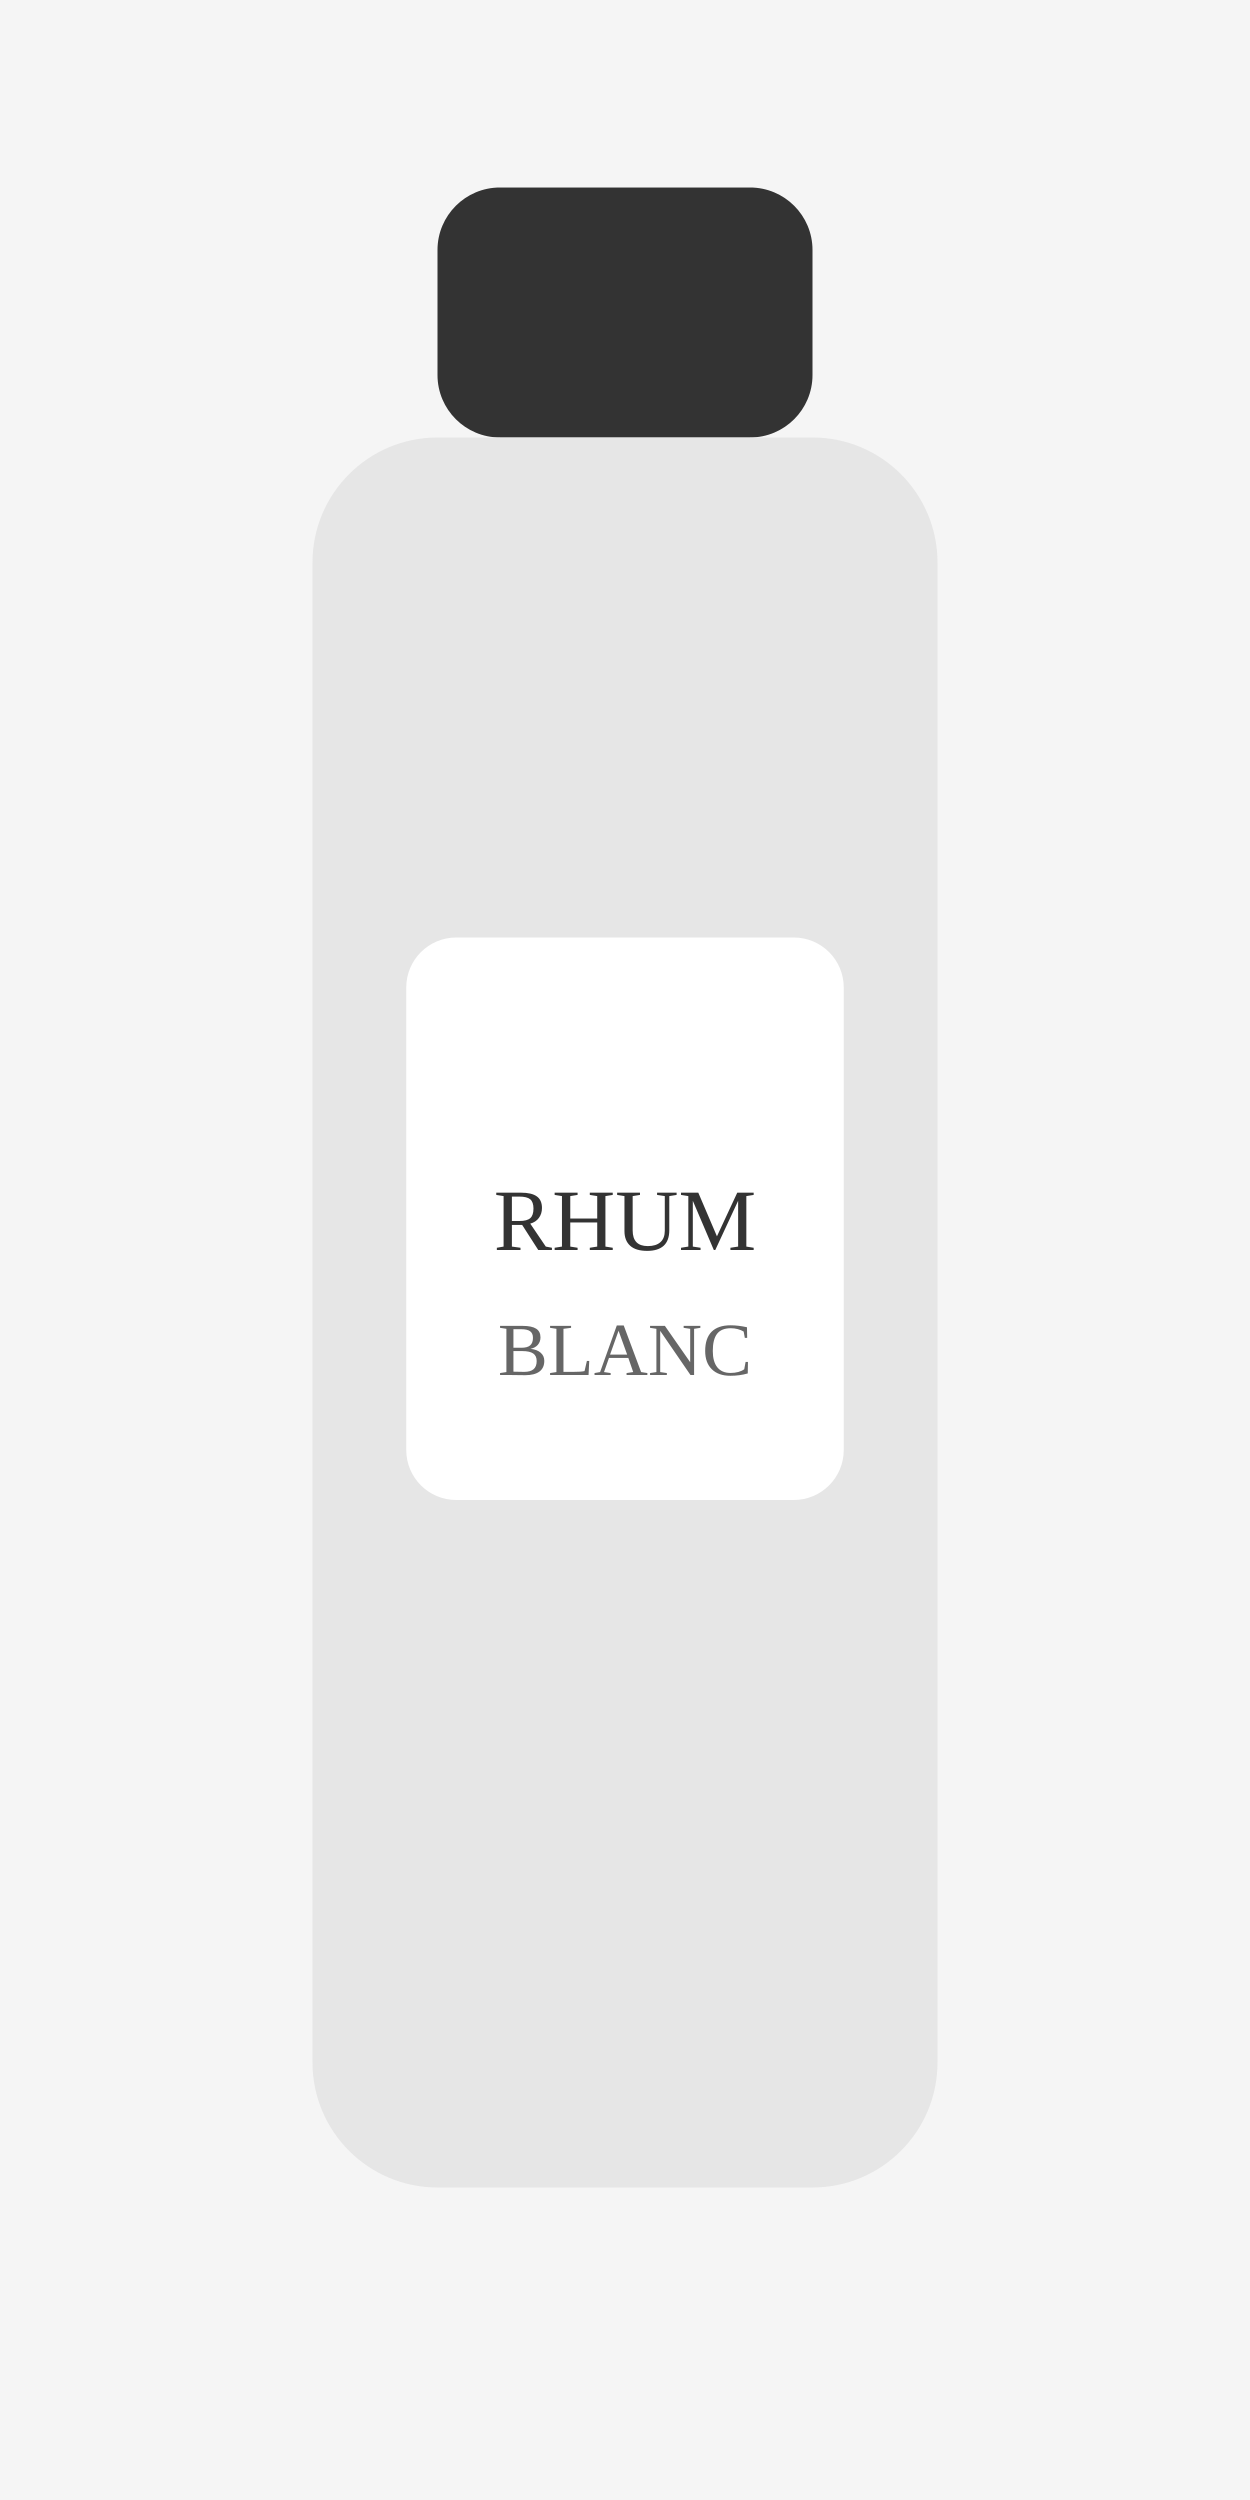
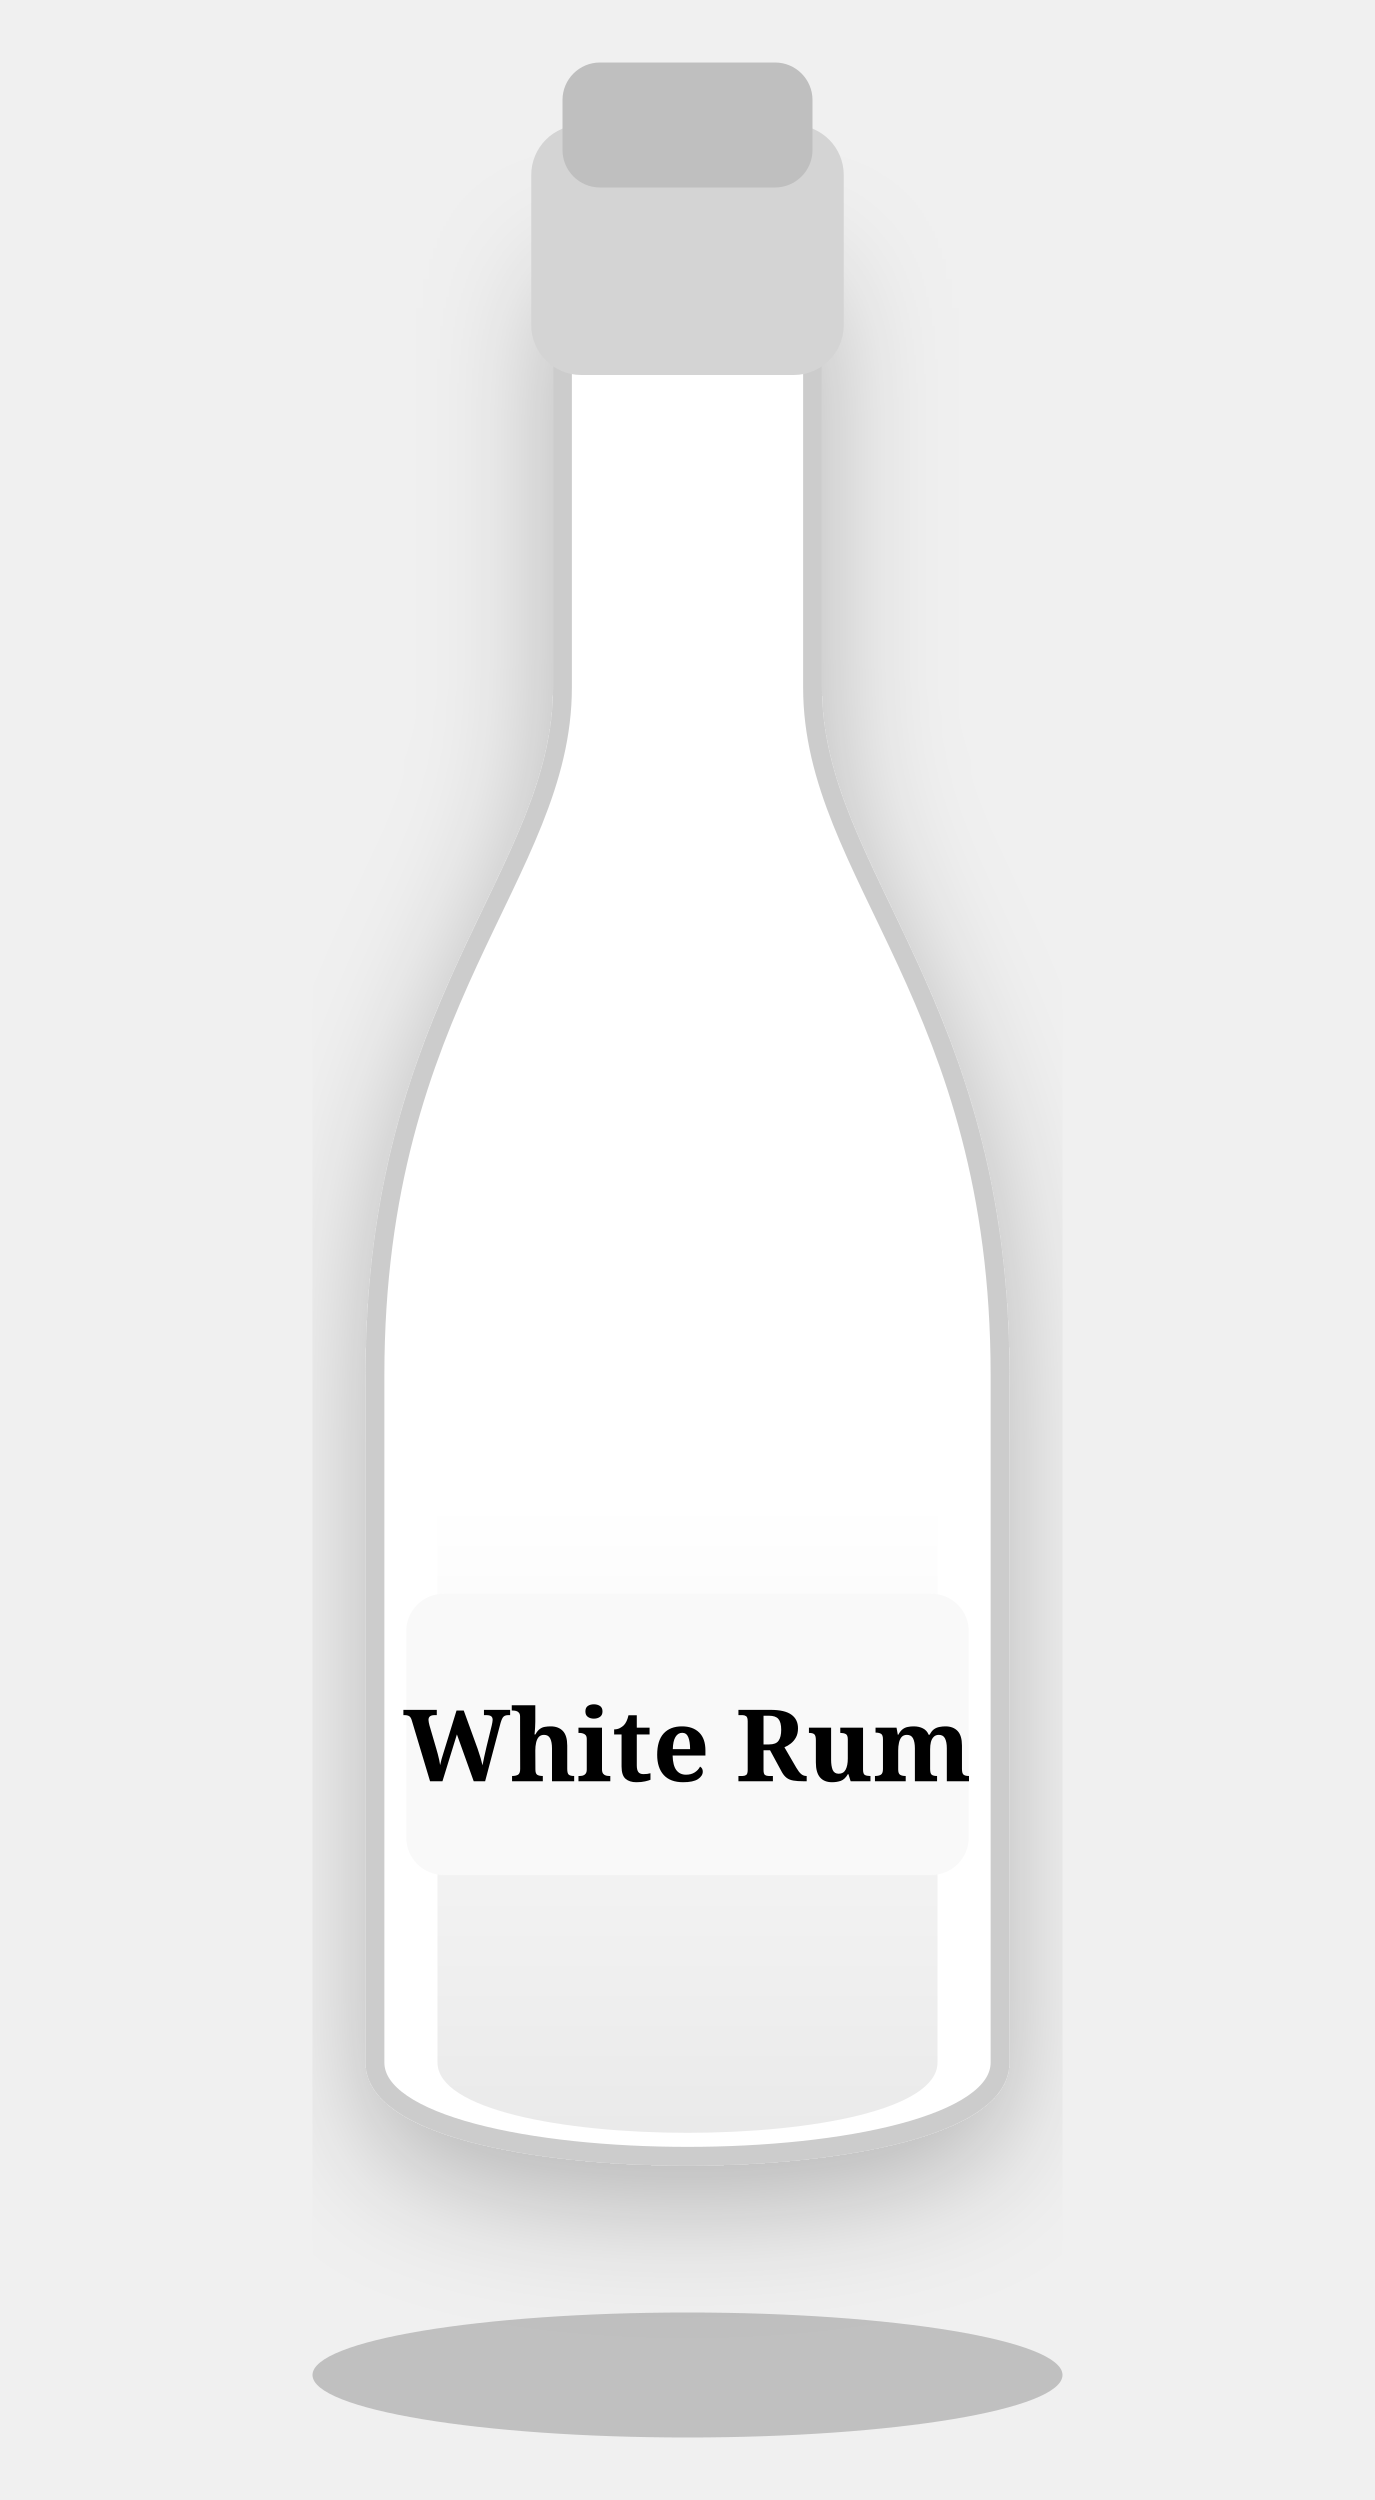
- <svg xmlns="http://www.w3.org/2000/svg" width="200" height="400" viewBox="0 0 200 400">
-   <rect width="200" height="400" fill="#f5f5f5" />
-   <rect x="70" y="30" width="60" height="40" rx="10" fill="#333" />
-   <rect x="50" y="70" width="100" height="280" rx="20" fill="#e6e6e6" />
-   <rect x="65" y="150" width="70" height="90" rx="8" fill="#ffffff" />
-   <text x="100" y="200" text-anchor="middle" font-size="14" fill="#333">
-     RHUM
-   </text>
-   <text x="100" y="220" text-anchor="middle" font-size="12" fill="#666">
-     BLANC
-   </text>
+ <svg xmlns="http://www.w3.org/2000/svg" width="220" height="400" viewBox="0 0 220 400">
+   <defs>
+     <linearGradient id="liquidWhiteRum" x1="0" y1="0" x2="0" y2="1">
+       <stop offset="0%" stop-color="#ffffff" />
+       <stop offset="100%" stop-color="#eaeaea" />
+     </linearGradient>
+     <filter id="shadow">
+       <feDropShadow dx="0" dy="6" stdDeviation="10" flood-opacity="0.25" />
+     </filter>
+   </defs>
+   <ellipse cx="110" cy="380" rx="60" ry="10" opacity="0.2" />
+   <path d="M90 40 L130 40 L130 110 C130 140 160 160 160 220 L160 330 C160 350 60 350 60 330 L60 220 C60 160 90 140 90 110 Z" fill="#ffffff" stroke="#ccc" stroke-width="3" filter="url(#shadow)" />
+   <path d="M70 240 L150 240 L150 330 C150 345 70 345 70 330 Z" fill="url(#liquidWhiteRum)" />
+   <rect x="85" y="20" width="50" height="40" rx="8" fill="#d4d4d4" />
+   <rect x="90" y="10" width="40" height="20" rx="6" fill="#bfbfbf" />
+   <rect x="65" y="255" width="90" height="45" rx="6" fill="#f9f9f9" />
+   <text x="110" y="285" text-anchor="middle" font-size="16" font-family="Georgia" font-weight="bold">White Rum</text>
</svg>
